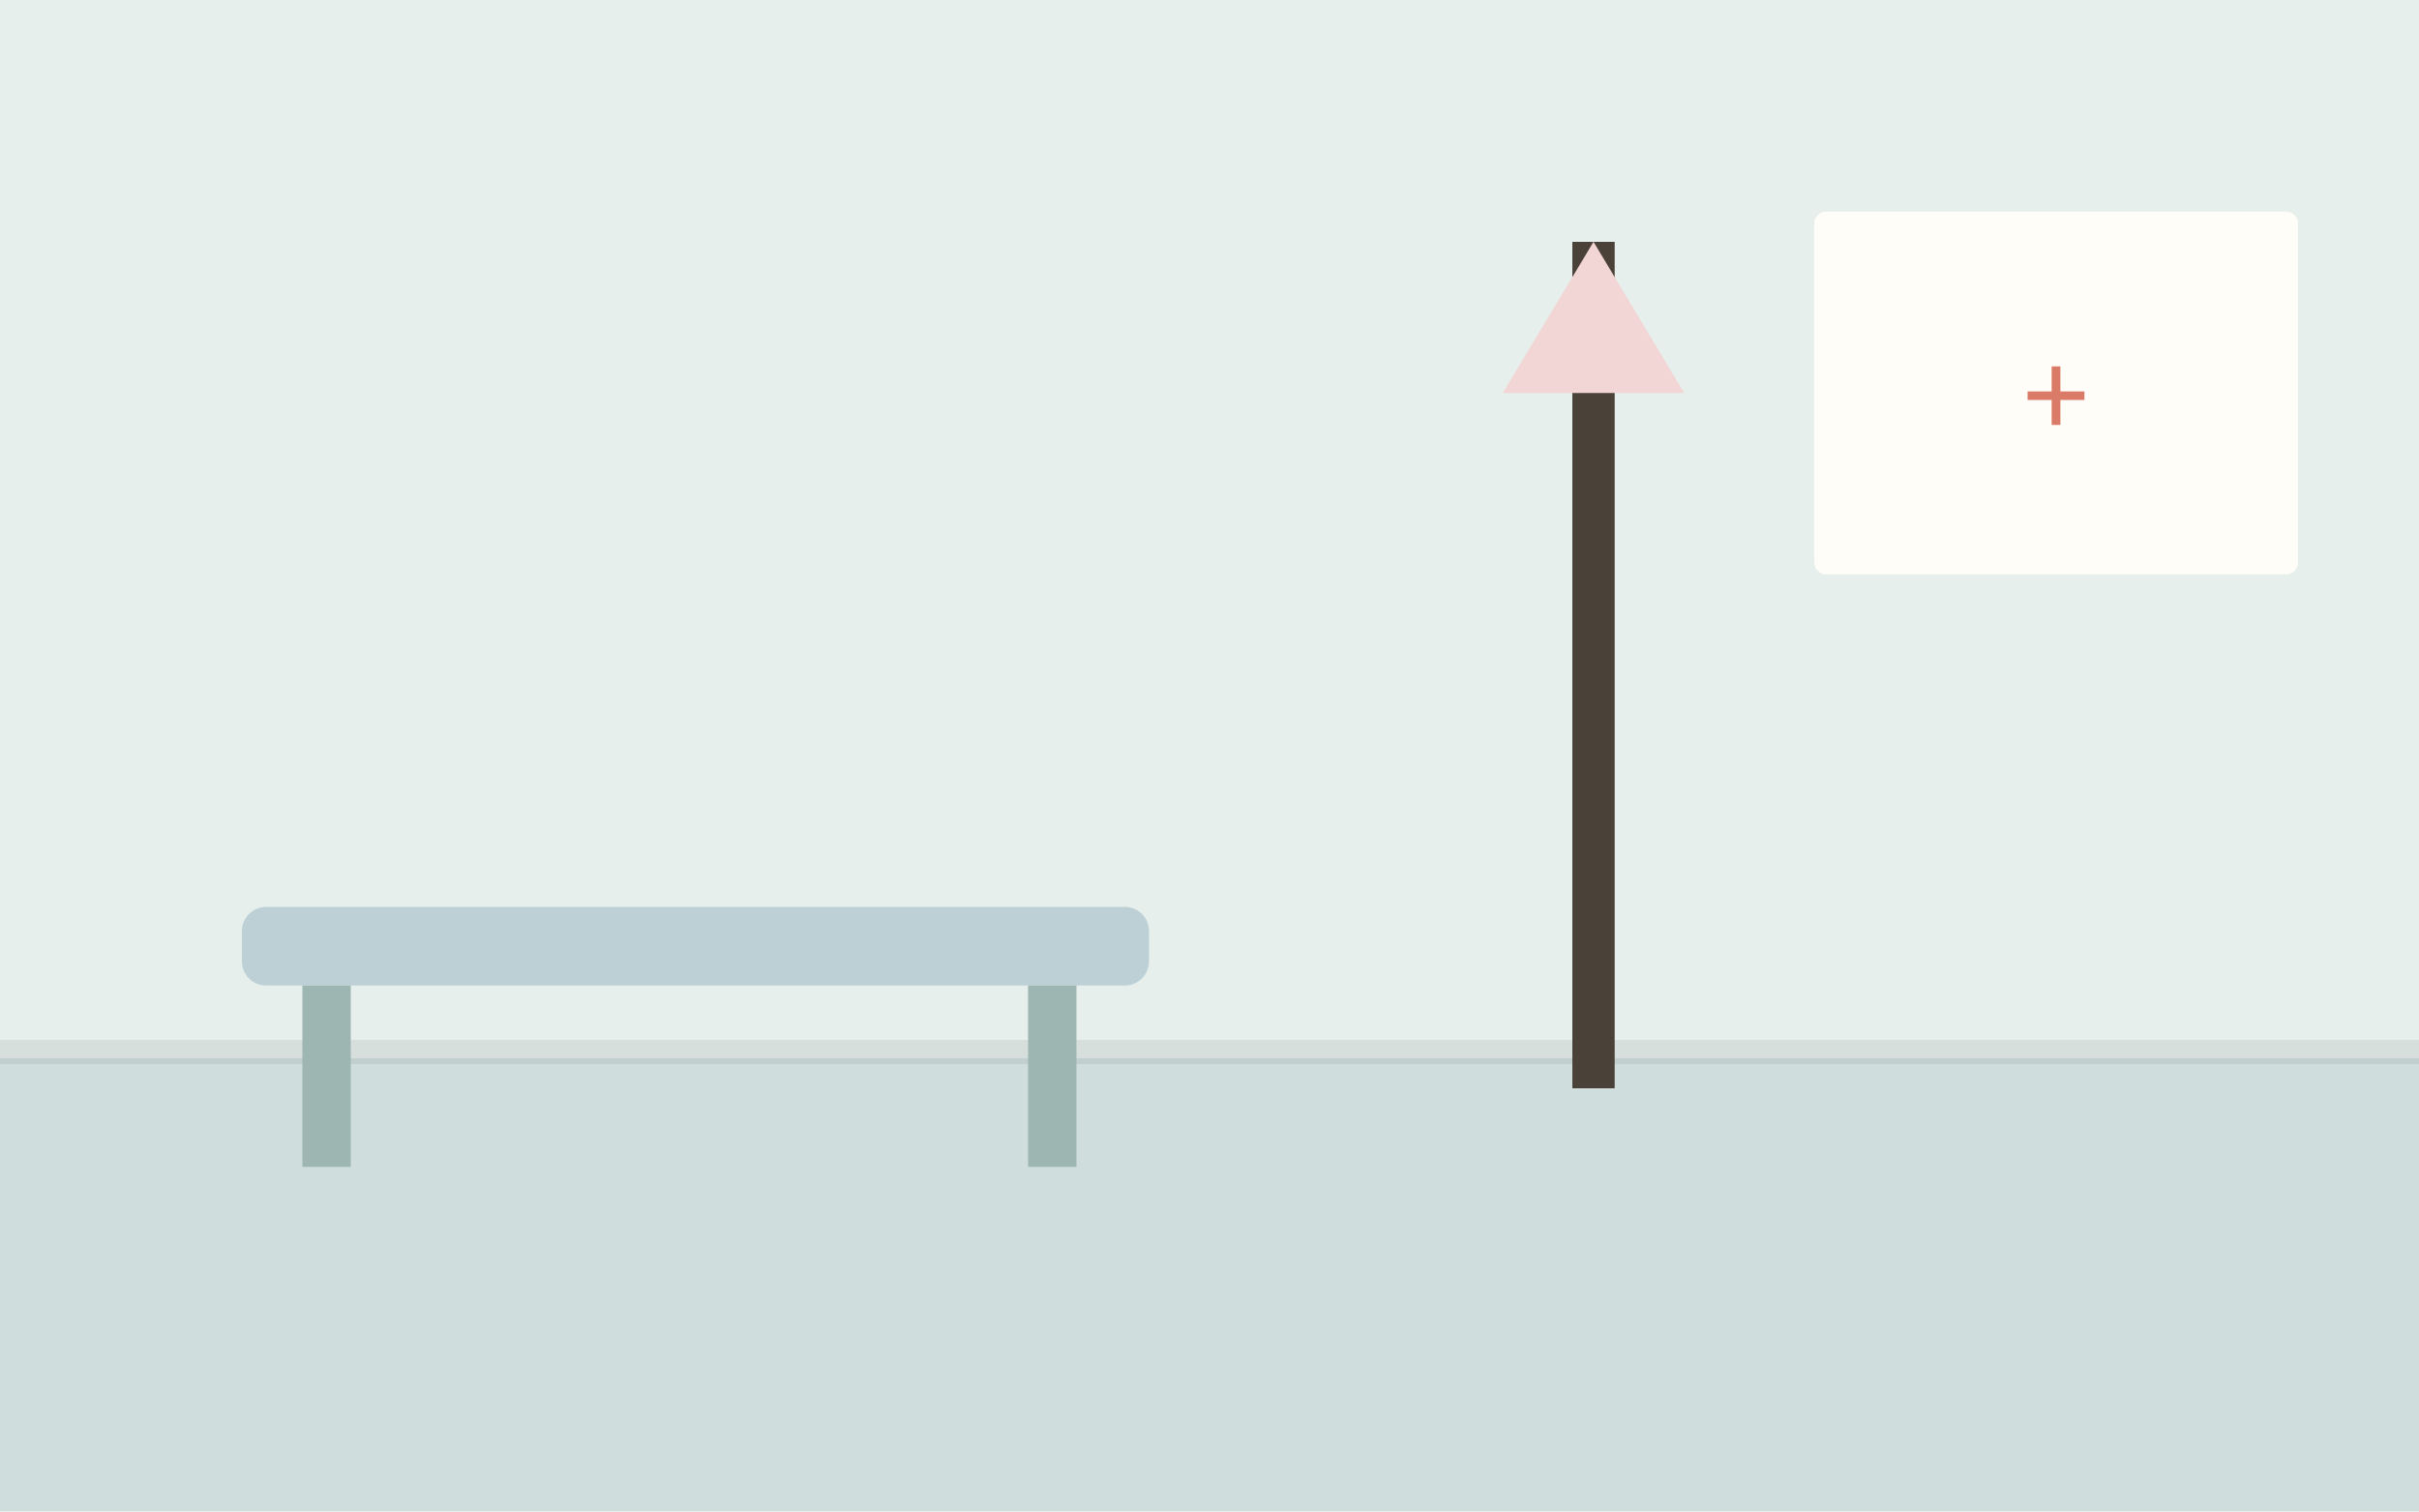
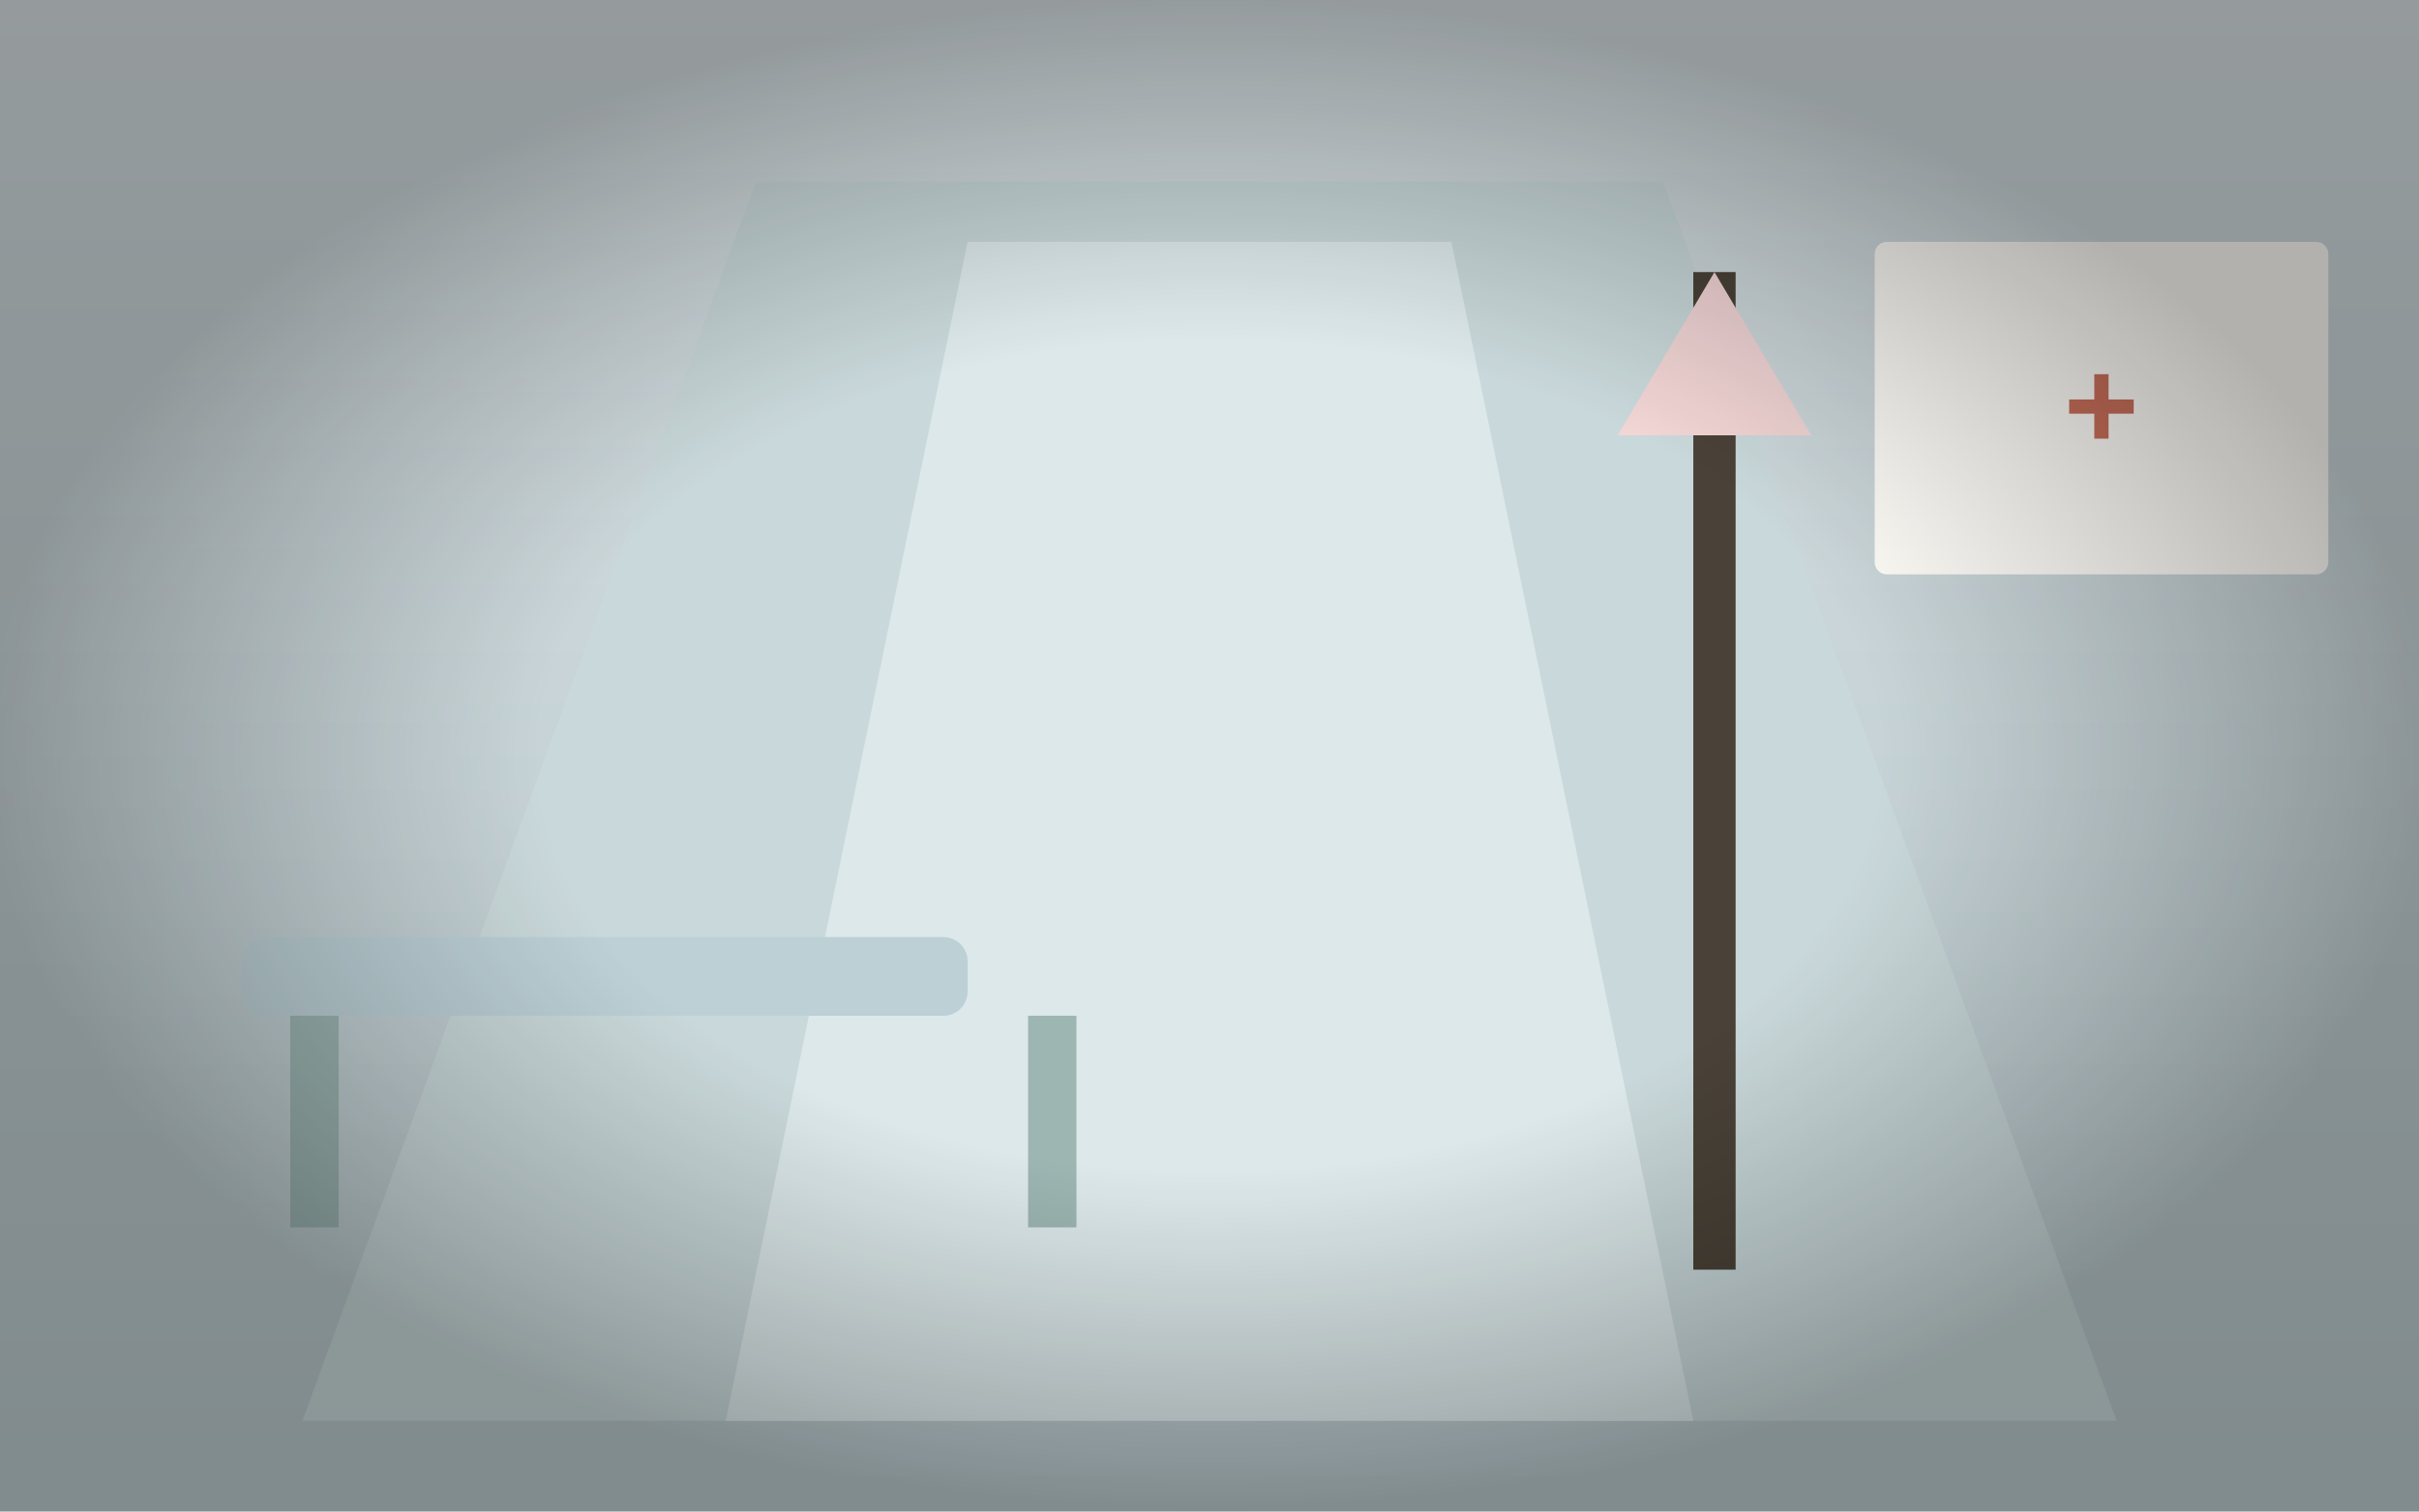
<svg xmlns="http://www.w3.org/2000/svg" viewBox="0 0 800 500">
-   <defs />
-   <rect width="800" height="350" fill="#e6efec" />
-   <rect y="350" width="800" height="150" fill="#cfdedd" />
-   <rect y="344" width="800" height="8" fill="rgba(0,0,0,0.07)" />
-   <rect x="80" y="300" width="300" height="26" rx="8" fill="#bcd0d6" />
-   <rect x="100" y="326" width="16" height="60" fill="#9db6b2" />
-   <rect x="340" y="326" width="16" height="60" fill="#9db6b2" />
-   <rect x="520" y="80" width="14" height="280" fill="#4a4238" />
-   <path d="M527,80 l-30,50 h60z" fill="#f2d5d5" />
-   <rect x="600" y="70" width="160" height="120" rx="4" fill="#fffdf8" />
-   <text x="680" y="145" text-anchor="middle" font-size="40" fill="#d97b66" font-family="sans-serif">+</text>
+   <defs>
+     <linearGradient id="floor" x1="0" y1="0" x2="0" y2="1">
+       <stop offset="0%" stop-color="#d5dee1" />
+       <stop offset="100%" stop-color="#b8c8cc" />
+     </linearGradient>
+   </defs>
+   <linearGradient id="floor" x1="0" y1="0" x2="0" y2="1">
+     <stop offset="0%" stop-color="#d5dee1" />
+     <stop offset="100%" stop-color="#b8c8cc" />
+   </linearGradient>
+   <rect width="800" height="500" fill="url(#floor)" />
+   <polygon points="250,60 550,60 700,470 100,470" fill="#c9d8da" />
+   <polygon points="320,80 480,80 560,470 240,470" fill="#dce8ea" />
+   <rect x="80" y="310" width="240" height="26" rx="8" fill="#bcd0d6" />
+   <rect x="96" y="336" width="16" height="70" fill="#9db6b2" />
+   <rect x="340" y="336" width="16" height="70" fill="#9db6b2" />
+   <rect x="560" y="90" width="14" height="330" fill="#4a4238" />
+   <path d="M567,90 l-32,54 h64z" fill="#f2d5d5" />
+   <rect x="620" y="80" width="150" height="110" rx="4" fill="#fffdf8" />
+   <text x="695" y="150" text-anchor="middle" font-size="44" fill="#c96f5a" font-family="sans-serif" font-weight="bold">+</text>
+   <radialGradient id="vig">
+     <stop offset="55%" stop-color="#000" stop-opacity="0" />
+     <stop offset="100%" stop-color="#000" stop-opacity="0.3" />
+   </radialGradient>
+   <rect width="800" height="500" fill="url(#vig)" />
</svg>
